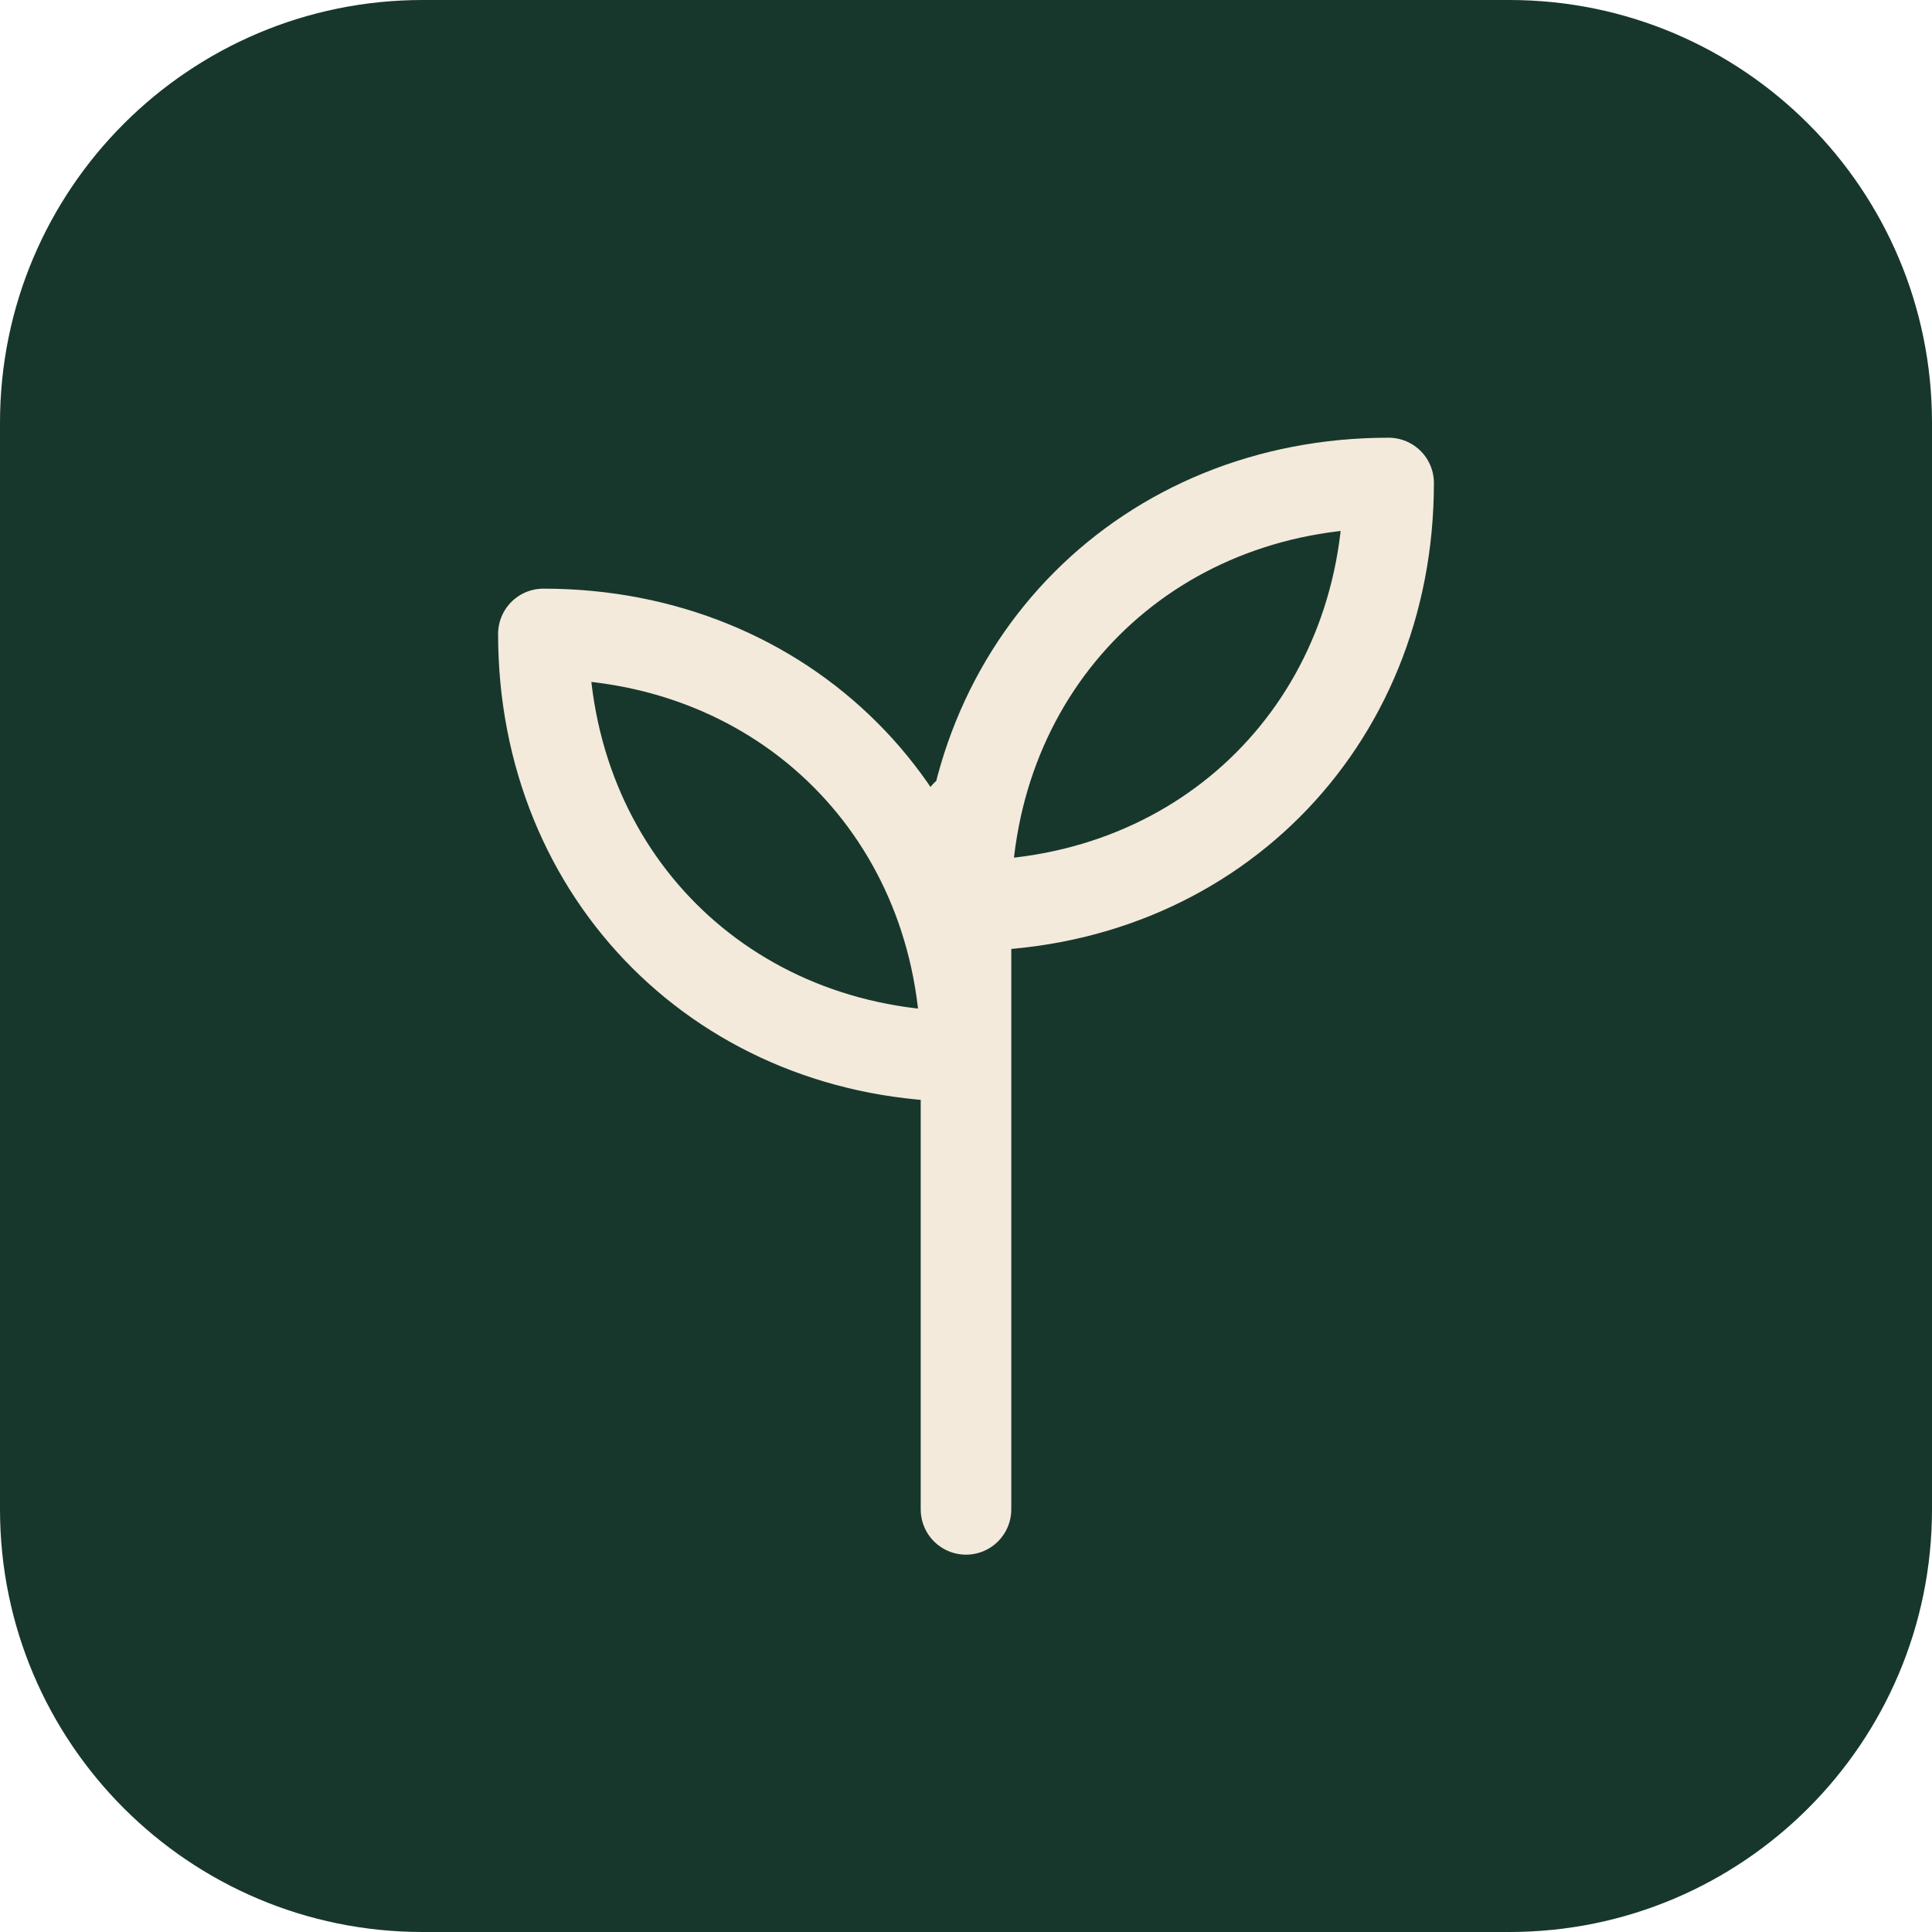
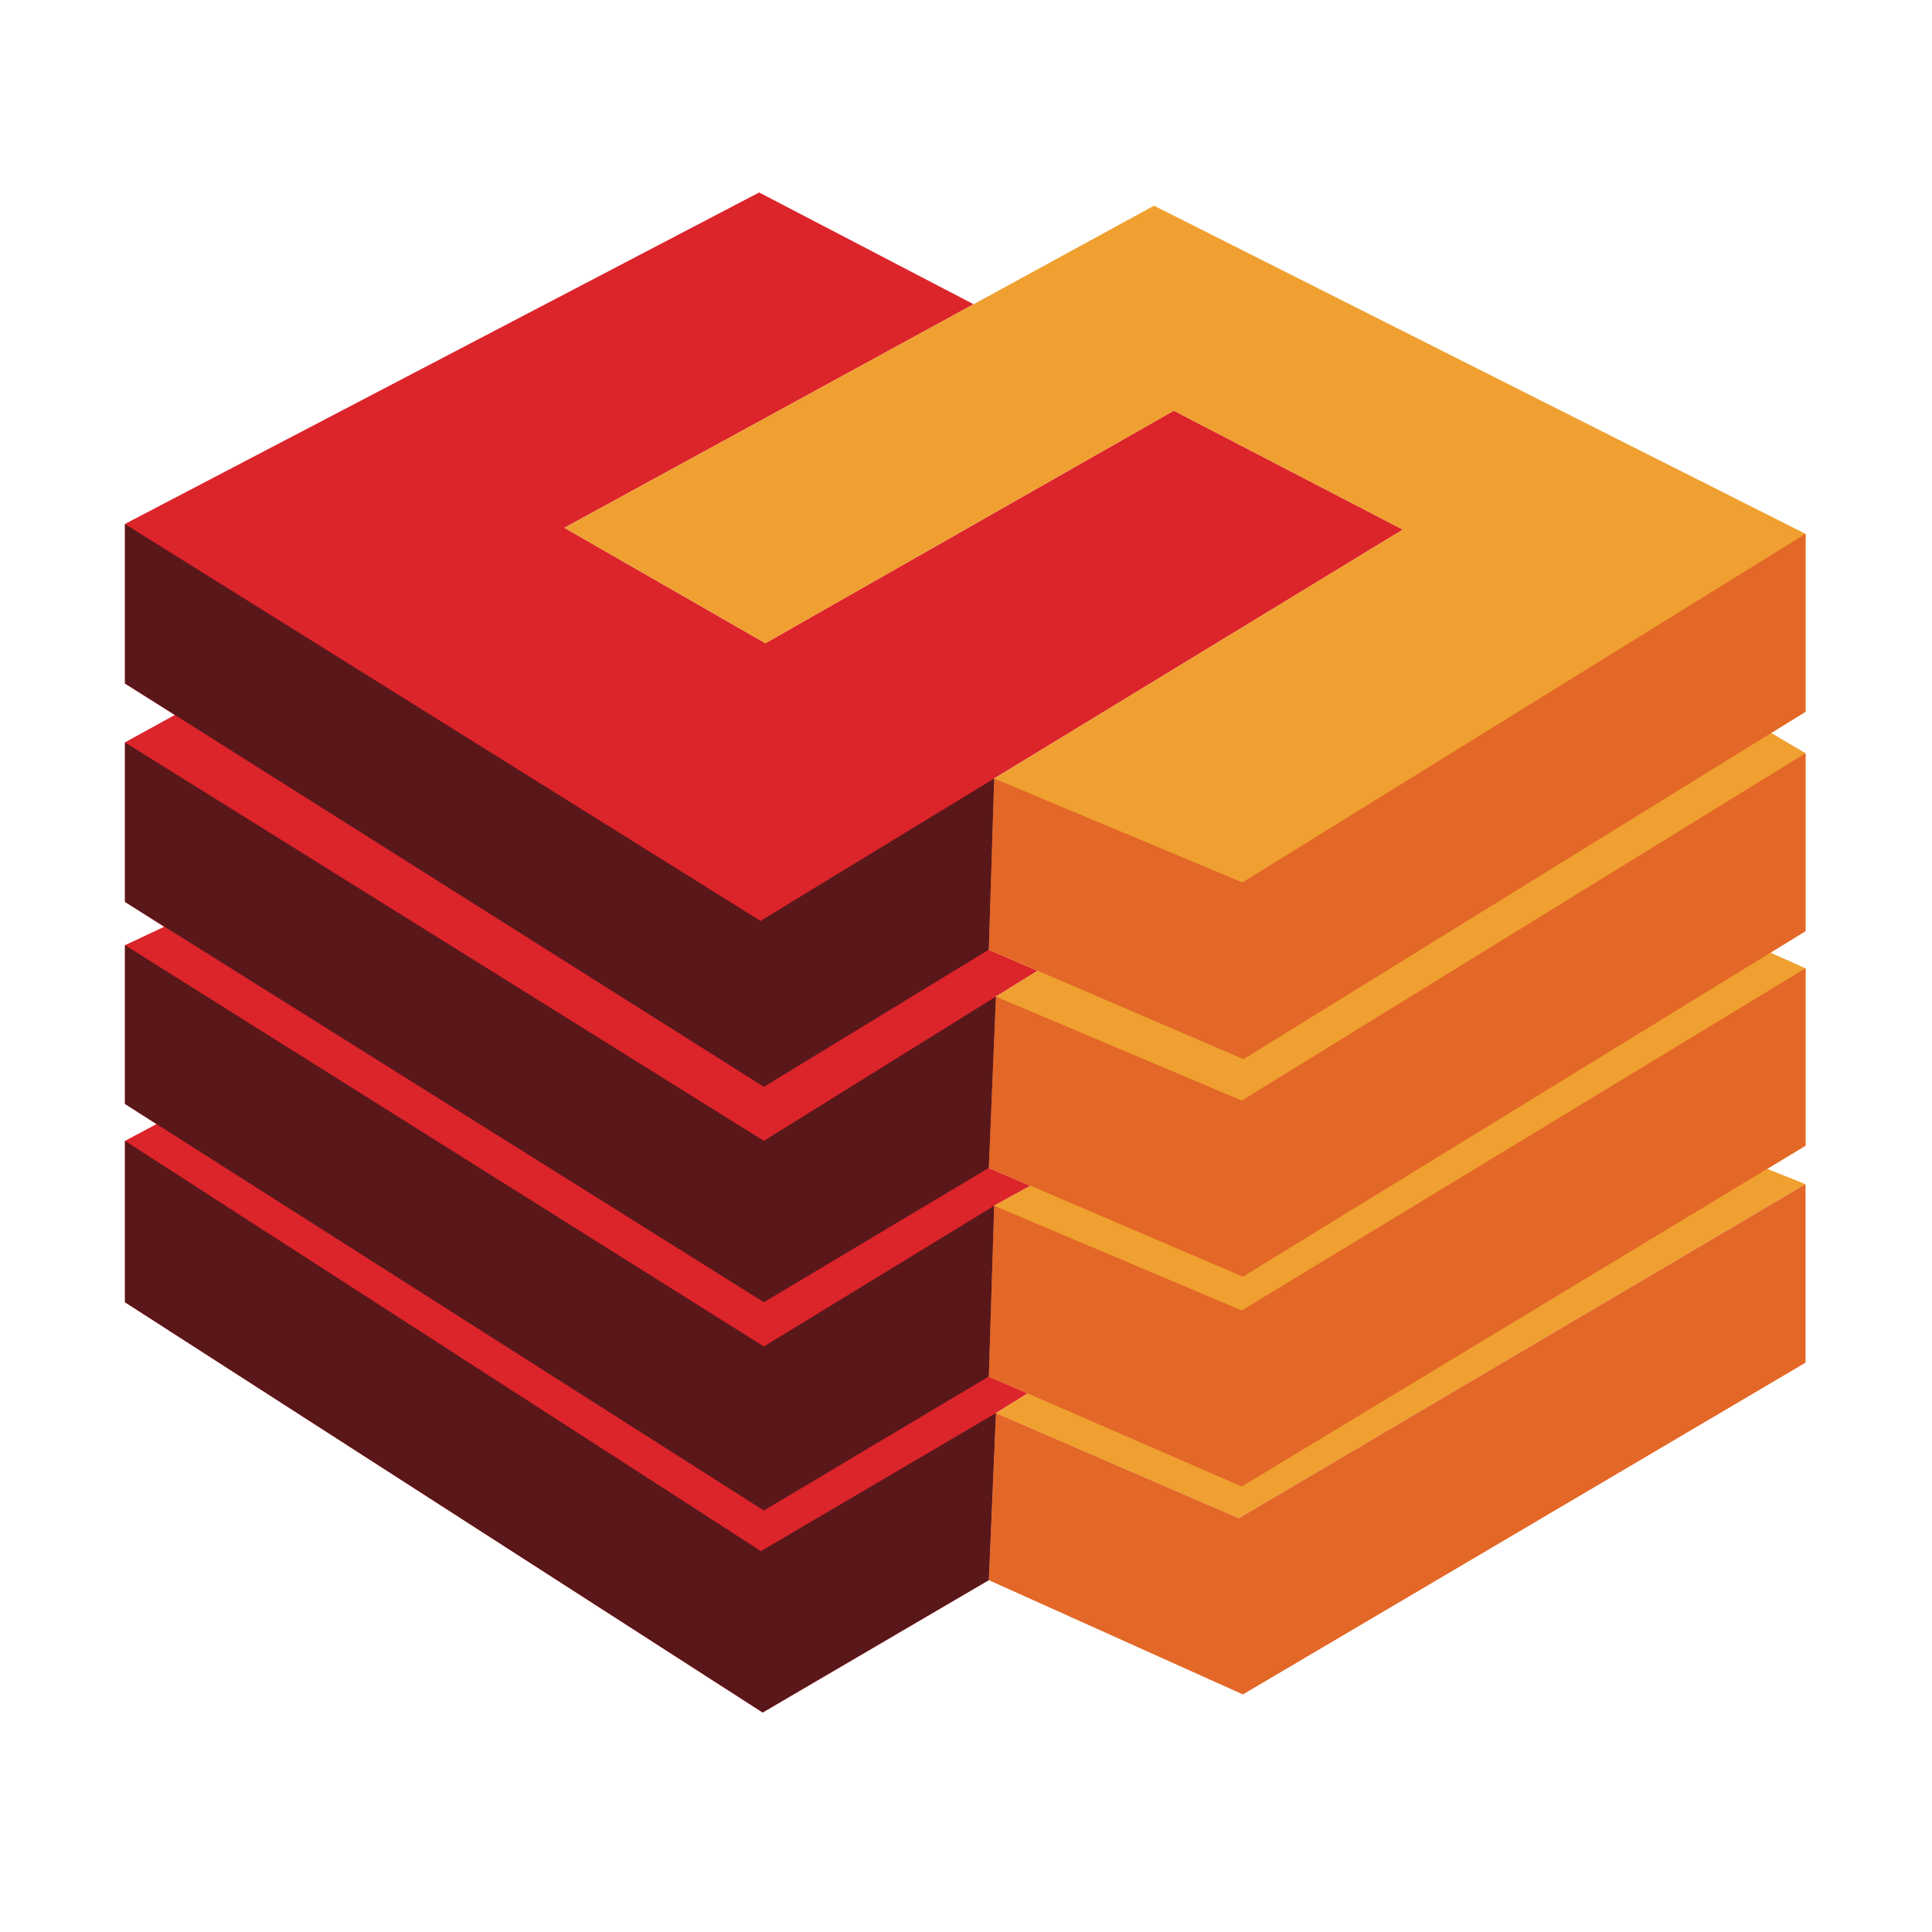
- <svg xmlns="http://www.w3.org/2000/svg" viewBox="0 0 64 64">
-   <rect width="64" height="64" rx="14" fill="#18372c" />
-   <path d="M32 50V27M32 35c-8 0-14-6-14-14 8 0 14 6 14 14Zm0-5c8 0 14-6 14-14-8 0-14 6-14 14Z" fill="none" stroke="#f3eadc" stroke-width="3" stroke-linecap="round" stroke-linejoin="round" />
+ <svg xmlns="http://www.w3.org/2000/svg" width="32" height="32" viewBox="0 0 32 32" fill="none">
+   <path d="M17.186 16.079L16.377 15.73L16.466 12.895L23.235 8.772L19.442 6.802L12.677 10.654L9.348 8.742L16.125 5.039L12.574 3.188L2.07 8.678V11.322L2.895 11.842L2.07 12.296V14.938L2.718 15.351L2.07 15.655V18.283L2.593 18.618L2.07 18.897V21.569L12.632 28.364L16.377 26.172L16.495 23.406L17.022 23.078L16.377 22.799L16.466 19.971L17.067 19.64L16.377 19.344L16.495 16.507L17.186 16.079Z" fill="#DC242B" />
+   <path d="M29.905 12.476L29.337 12.14L29.905 11.789V8.842L19.114 3.407L9.348 8.742L12.677 10.654L19.442 6.802L23.235 8.772L16.467 12.895L16.377 15.73L17.186 16.079L16.495 16.507L16.377 19.344L17.067 19.64L16.466 19.971L16.377 22.799L17.022 23.078L16.495 23.406L20.517 25.148L29.905 19.613L29.271 19.36L29.905 18.976V16.038L29.324 15.779L29.905 15.421V12.476Z" fill="#EFA030" />
+   <path d="M20.586 28.065L16.377 26.172L16.495 23.405L20.518 25.147L29.905 19.613L29.905 22.57L20.586 28.065Z" fill="#E36727" />
+   <path d="M16.377 22.799L20.567 24.621L29.905 18.976V16.038L20.567 21.705L16.466 19.971L16.377 22.799Z" fill="#E36727" />
+   <path d="M16.377 19.344L20.587 21.146L29.905 15.423L29.905 12.476L20.567 18.229L16.495 16.507L16.377 19.344Z" fill="#E36727" />
+   <path d="M16.377 15.73L20.596 17.543L29.905 11.789V8.842L20.578 14.616L16.466 12.895L16.377 15.73Z" fill="#E36727" />
+   <path d="M2.07 11.32V8.68L12.596 15.253L16.466 12.895L16.377 15.73L12.652 18.001L2.07 11.32Z" fill="#59171A" />
+   <path d="M2.07 12.296V14.938L12.652 21.569L16.377 19.344L16.495 16.507L12.652 18.896L2.07 12.296Z" fill="#59171A" />
+   <path d="M2.07 15.655V18.285L12.652 25.019L16.377 22.799L16.466 19.972L12.652 22.302L2.07 15.655Z" fill="#59171A" />
+   <path d="M2.07 18.896V21.569L12.632 28.364L16.377 26.172L16.495 23.406L12.604 25.691L2.07 18.896Z" fill="#59171A" />
</svg>
